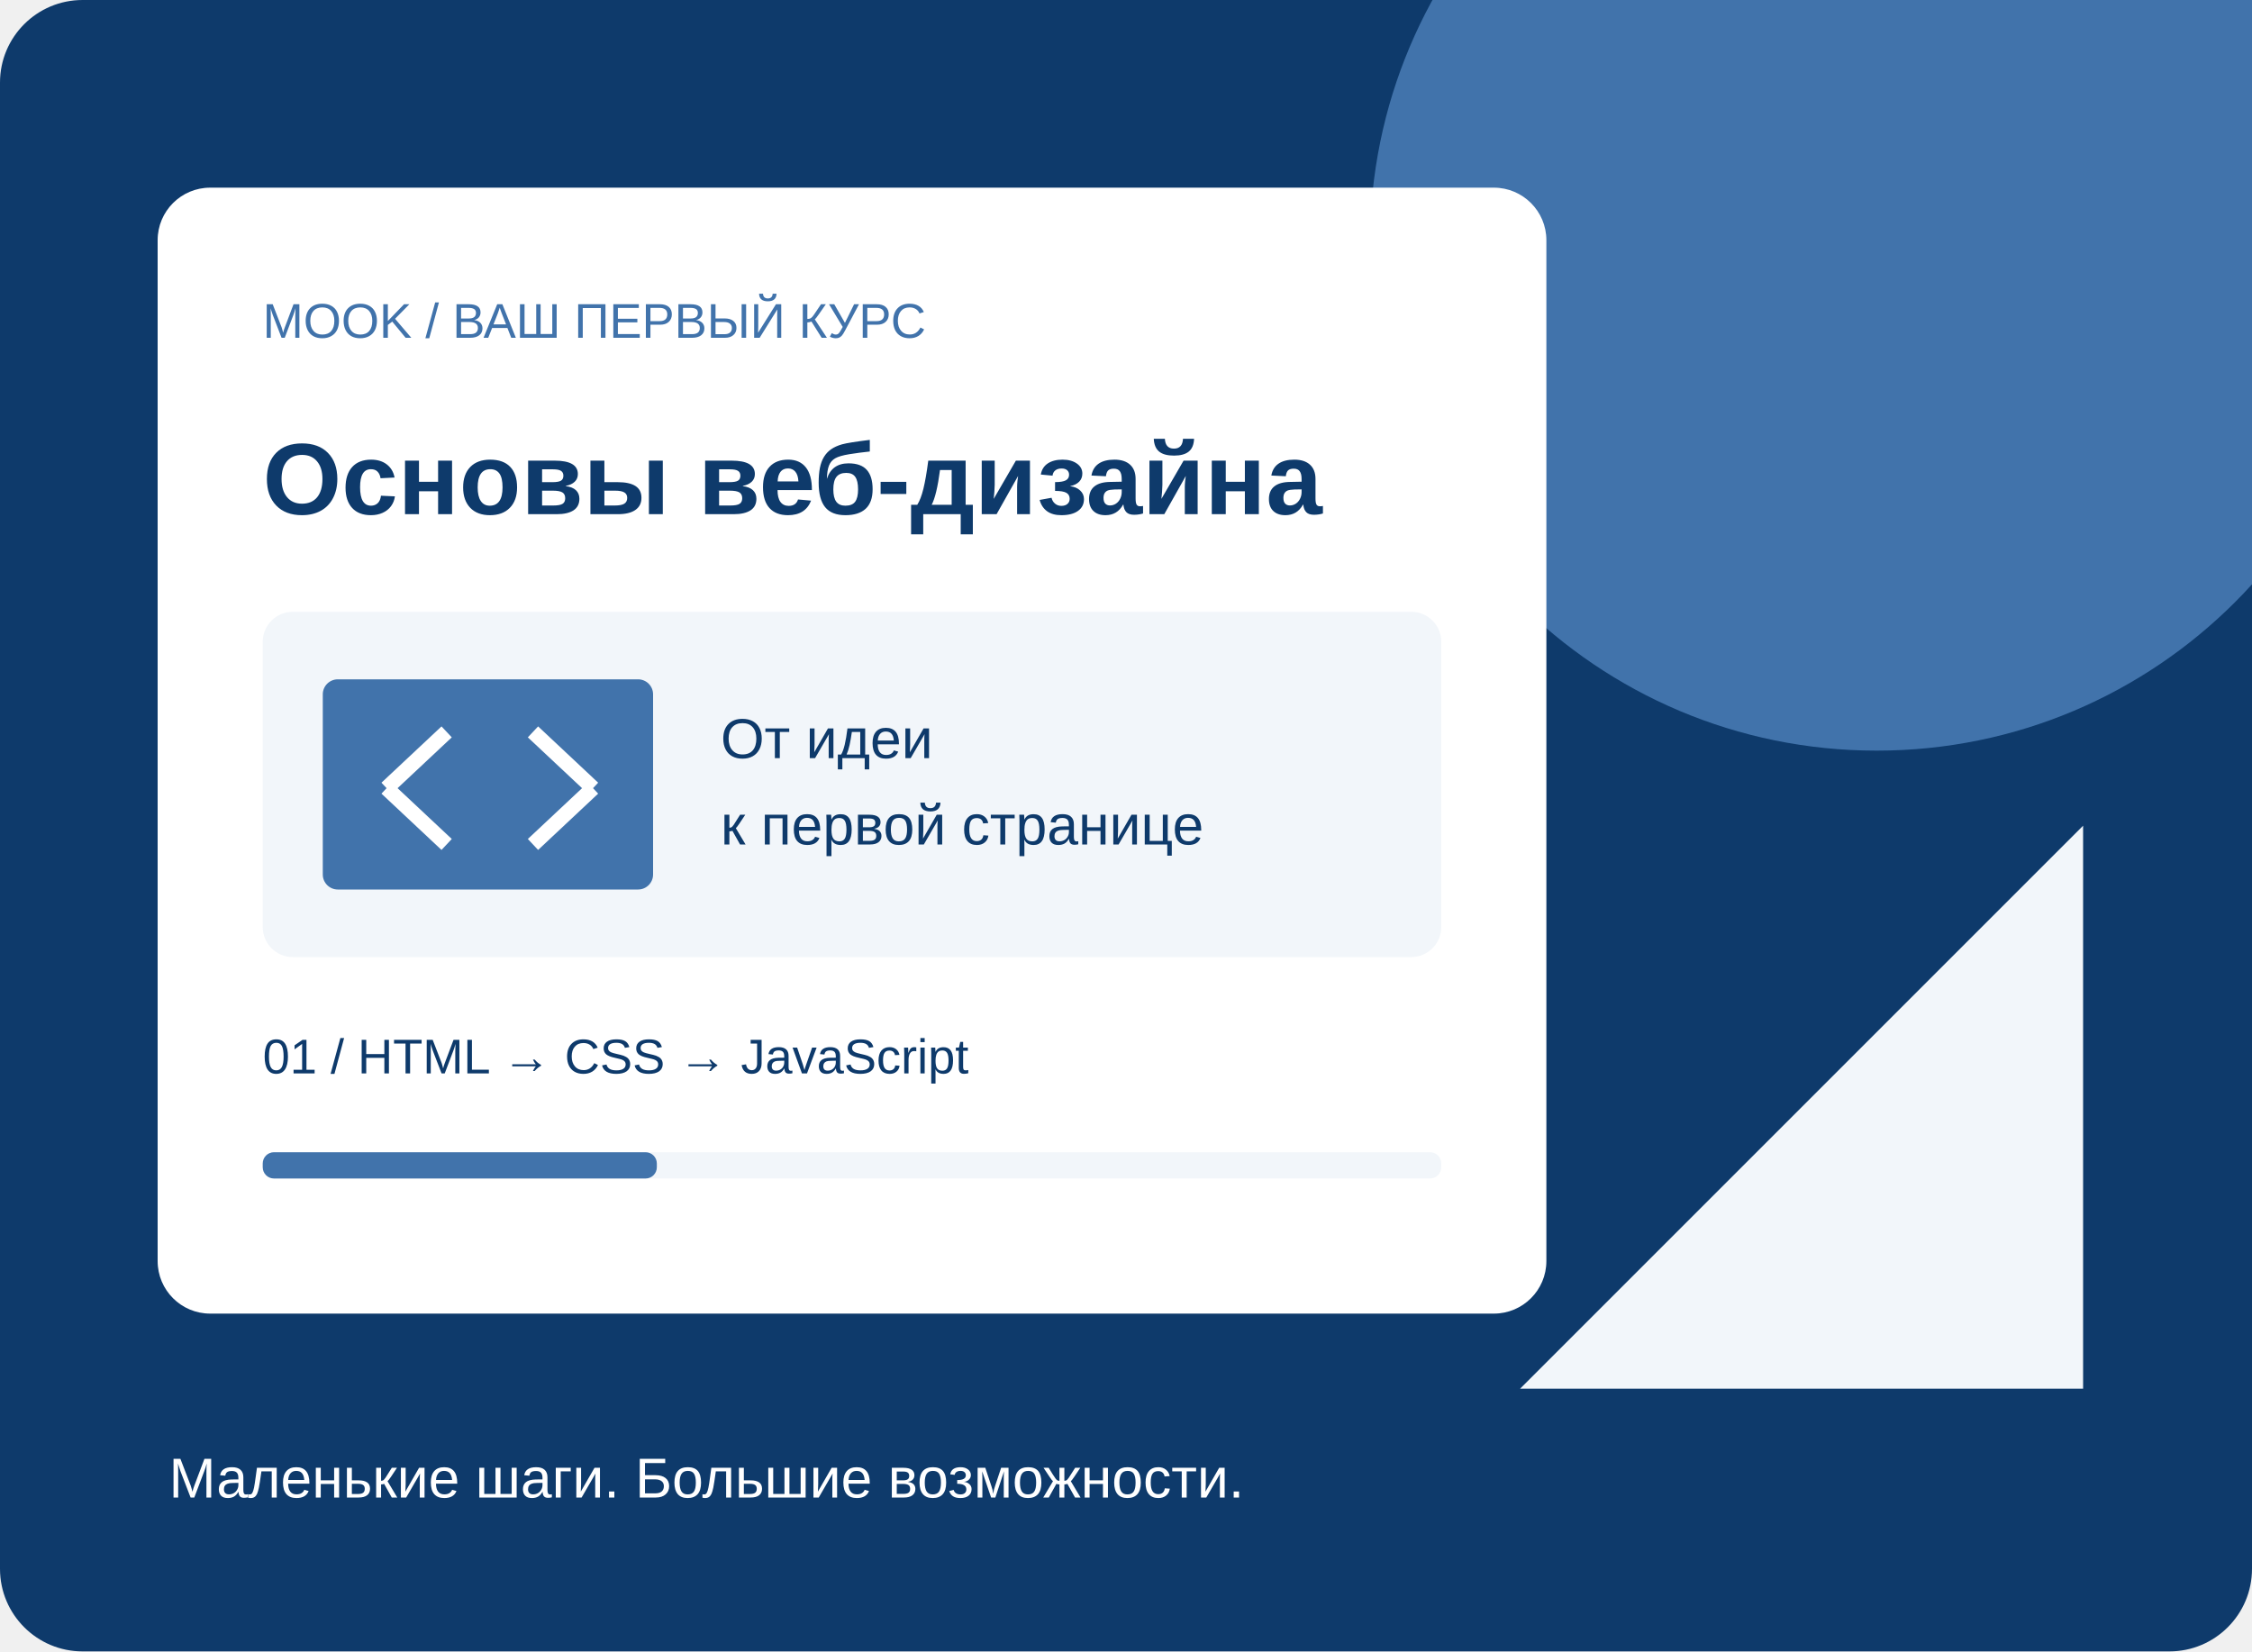
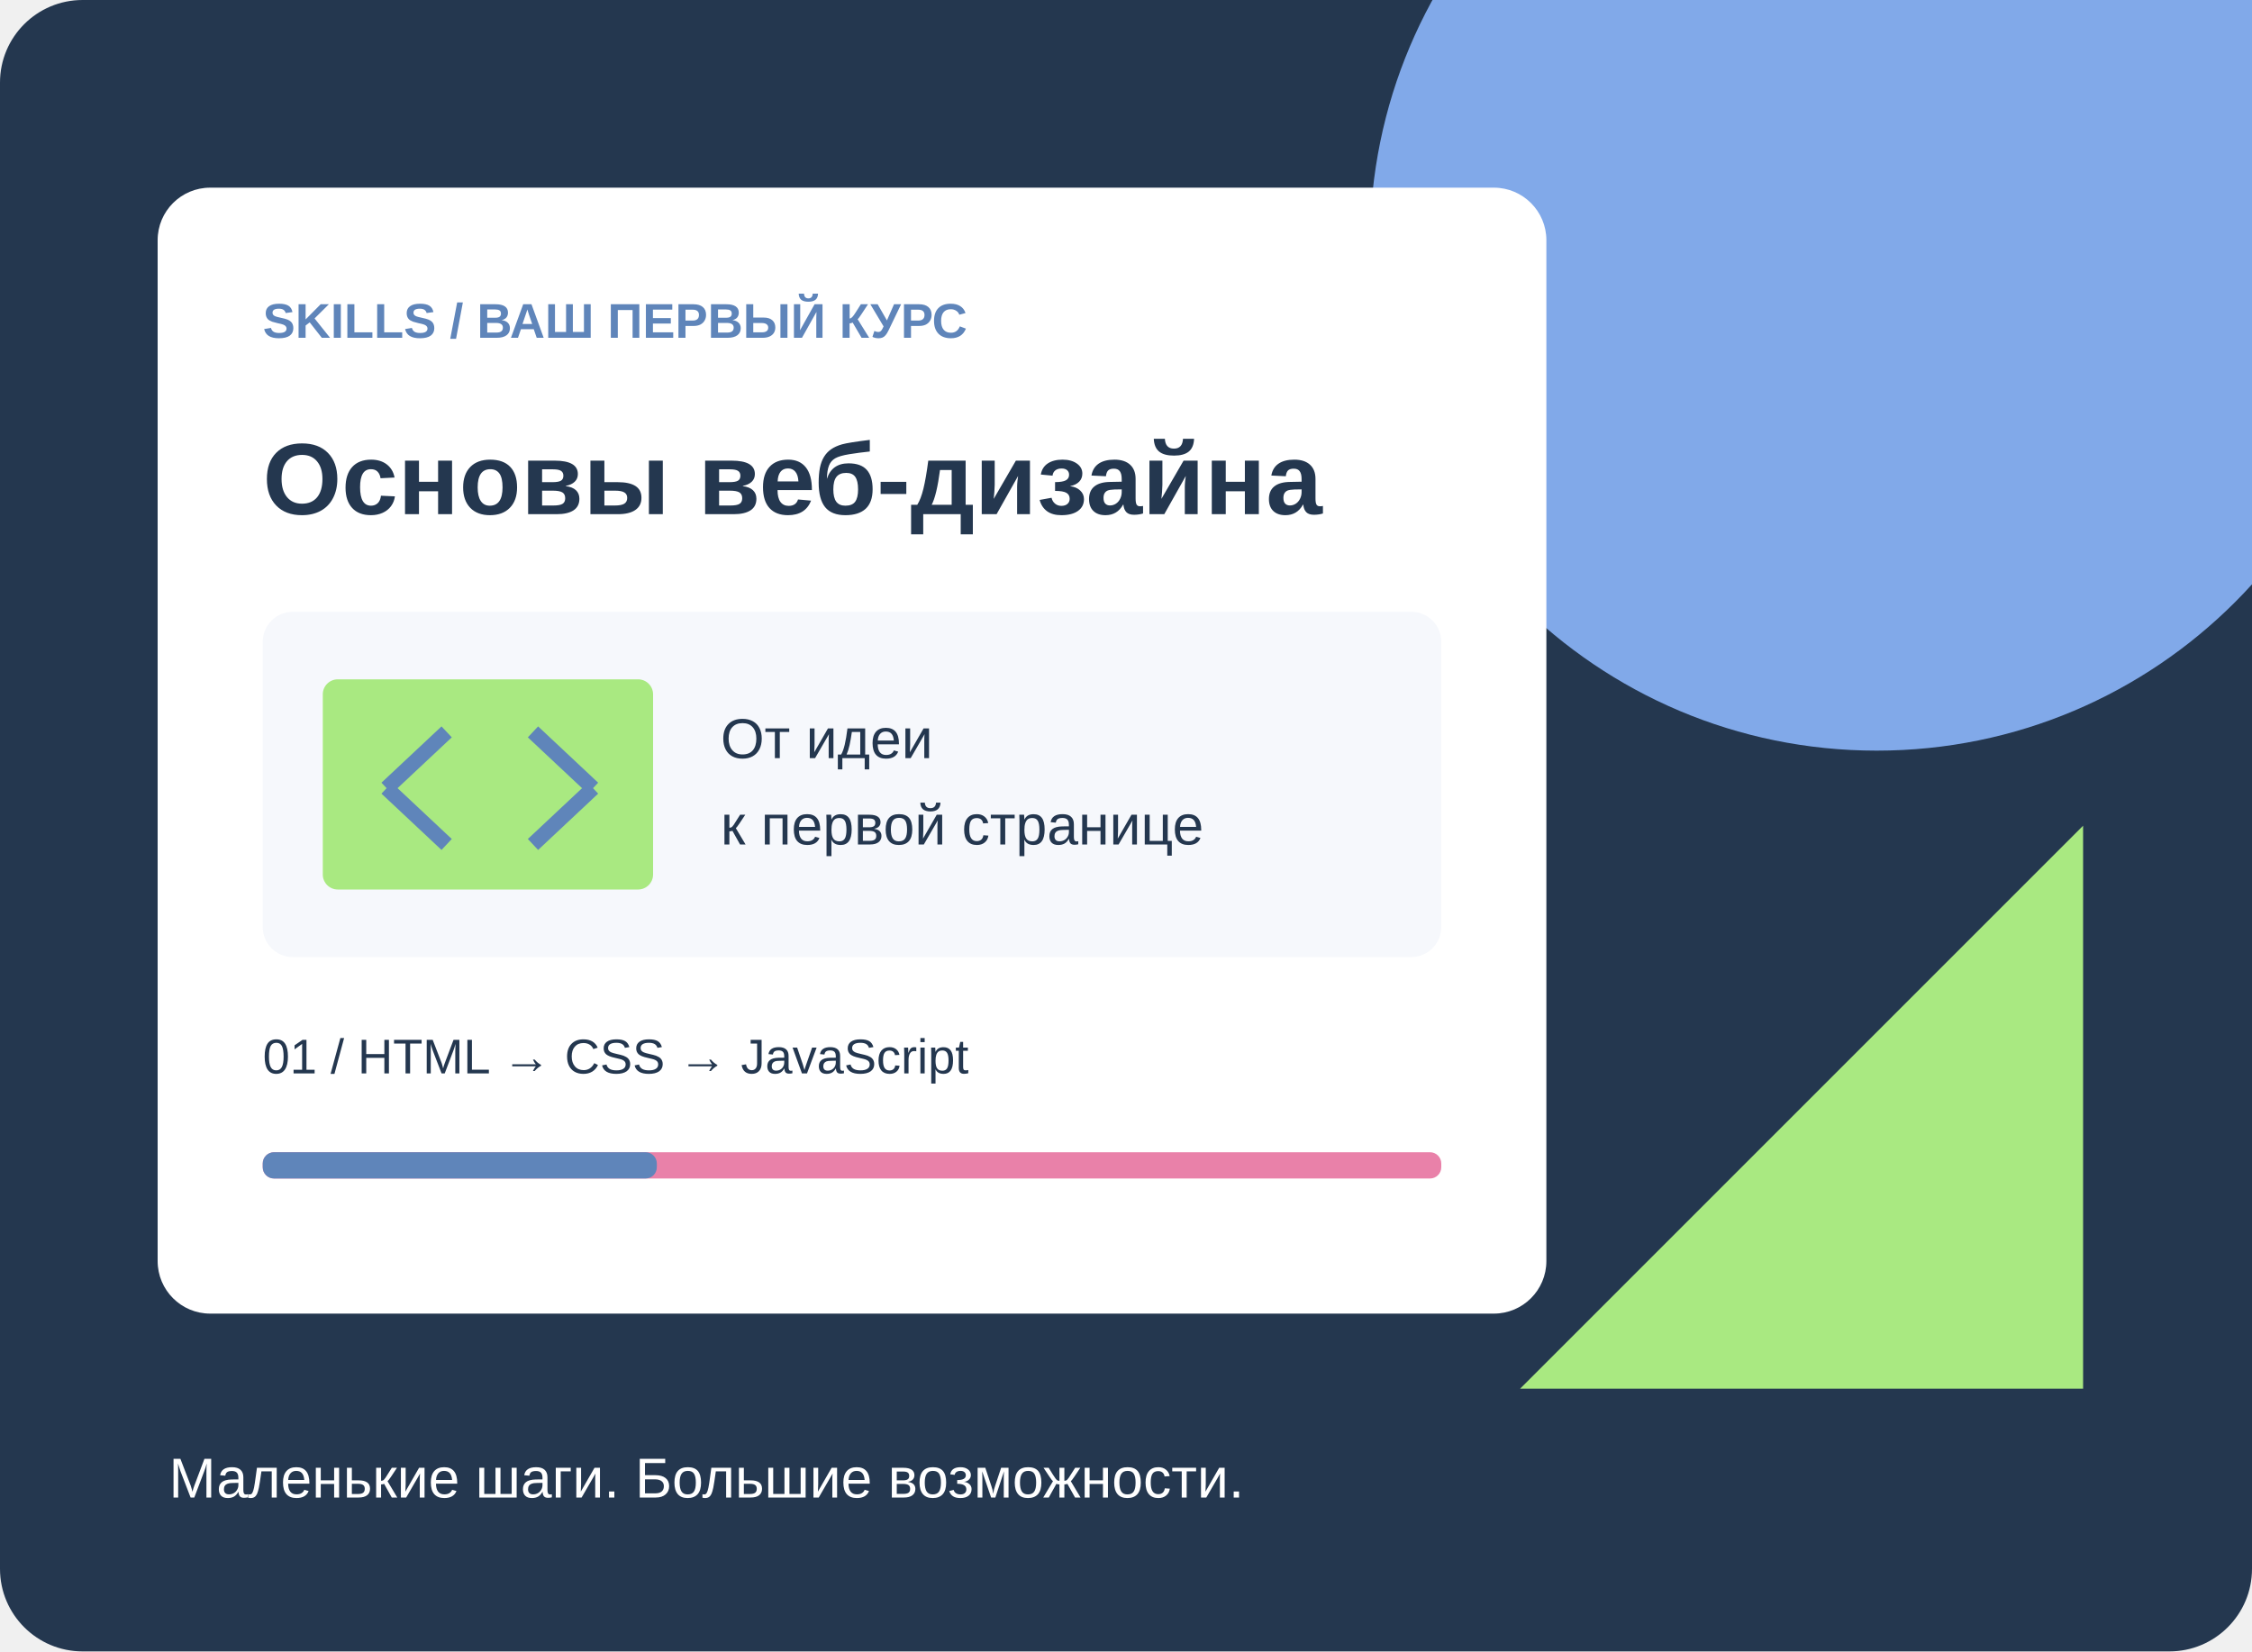
<svg xmlns="http://www.w3.org/2000/svg" width="600" height="440" viewBox="0 0 600 440">
-   <rect width="600" height="440" rx="22" fill="#0E3A6B" />
-   <circle cx="500" cy="65" r="135" fill="#4173AB" />
-   <path d="M405 370L555 220V370Z" fill="#F2F6FA" />
-   <rect x="42" y="50" width="370" height="300" rx="14" fill="white" />
-   <text x="70" y="90" font-family="Arial" font-size="13" fill="#4173AB">MOOK / ВАШ ПЕРВЫЙ КУРС</text>
-   <text x="70" y="137" font-family="Arial" font-size="27" font-weight="bold" fill="#0E3A6B">Основы веб-дизайна</text>
-   <rect x="70" y="163" width="314" height="92" rx="8" fill="#F2F6FA" />
-   <rect x="86" y="181" width="88" height="56" rx="4" fill="#4173AB" />
-   <path d="M103 210L119 195M103 210L119 225M158 210L142 195M158 210L142 225" fill="none" stroke="white" stroke-width="4" />
-   <text x="192" y="202" font-family="Arial" font-size="15" fill="#0E3A6B">От идеи</text>
-   <text x="192" y="225" font-family="Arial" font-size="15" fill="#0E3A6B">к первой странице</text>
-   <text x="70" y="286" font-family="Arial" font-size="13" fill="#0E3A6B">01 / HTML → CSS → JavaScript</text>
-   <rect x="70" y="307" width="314" height="7" rx="3" fill="#F2F6FA" />
-   <rect x="70" y="307" width="105" height="7" rx="3" fill="#4173AB" />
-   <text x="45" y="399" font-family="Arial" font-size="15" fill="white">Маленькие шаги. Большие возможности.</text>
+   <rect width="600" height="440" rx="22" fill="#24374F" />
+   <circle cx="500" cy="65" r="135" fill="#81A9E9" />
+   <path d="M405 370 555 220v150Z" fill="#A9E981" />
+   <rect x="42" y="50" width="370" height="300" rx="14" fill="#fff" />
+   <text x="70" y="90" font-family="Arial" font-size="13" font-weight="bold" fill="#5F85BA">SKILLS / ВАШ ПЕРВЫЙ КУРС</text>
+   <text x="70" y="137" font-family="Arial" font-size="27" font-weight="bold" fill="#24374F">Основы веб-дизайна</text>
+   <rect x="70" y="163" width="314" height="92" rx="8" fill="#F6F8FC" />
+   <rect x="86" y="181" width="88" height="56" rx="4" fill="#A9E981" />
+   <path d="m103 210 16-15m-16 15 16 15m39-15-16-15m16 15-16 15" fill="none" stroke="#5F85BA" stroke-width="4" />
+   <text x="192" y="202" font-family="Arial" font-size="15" fill="#24374F">От идеи</text>
+   <text x="192" y="225" font-family="Arial" font-size="15" fill="#24374F">к первой странице</text>
+   <text x="70" y="286" font-family="Arial" font-size="13" fill="#24374F">01 / HTML → CSS → JavaScript</text>
+   <rect x="70" y="307" width="314" height="7" rx="3" fill="#E981A9" />
+   <rect x="70" y="307" width="105" height="7" rx="3" fill="#5F85BA" />
+   <text x="45" y="399" font-family="Arial" font-size="15" fill="#fff">Маленькие шаги. Большие возможности.</text>
</svg>
